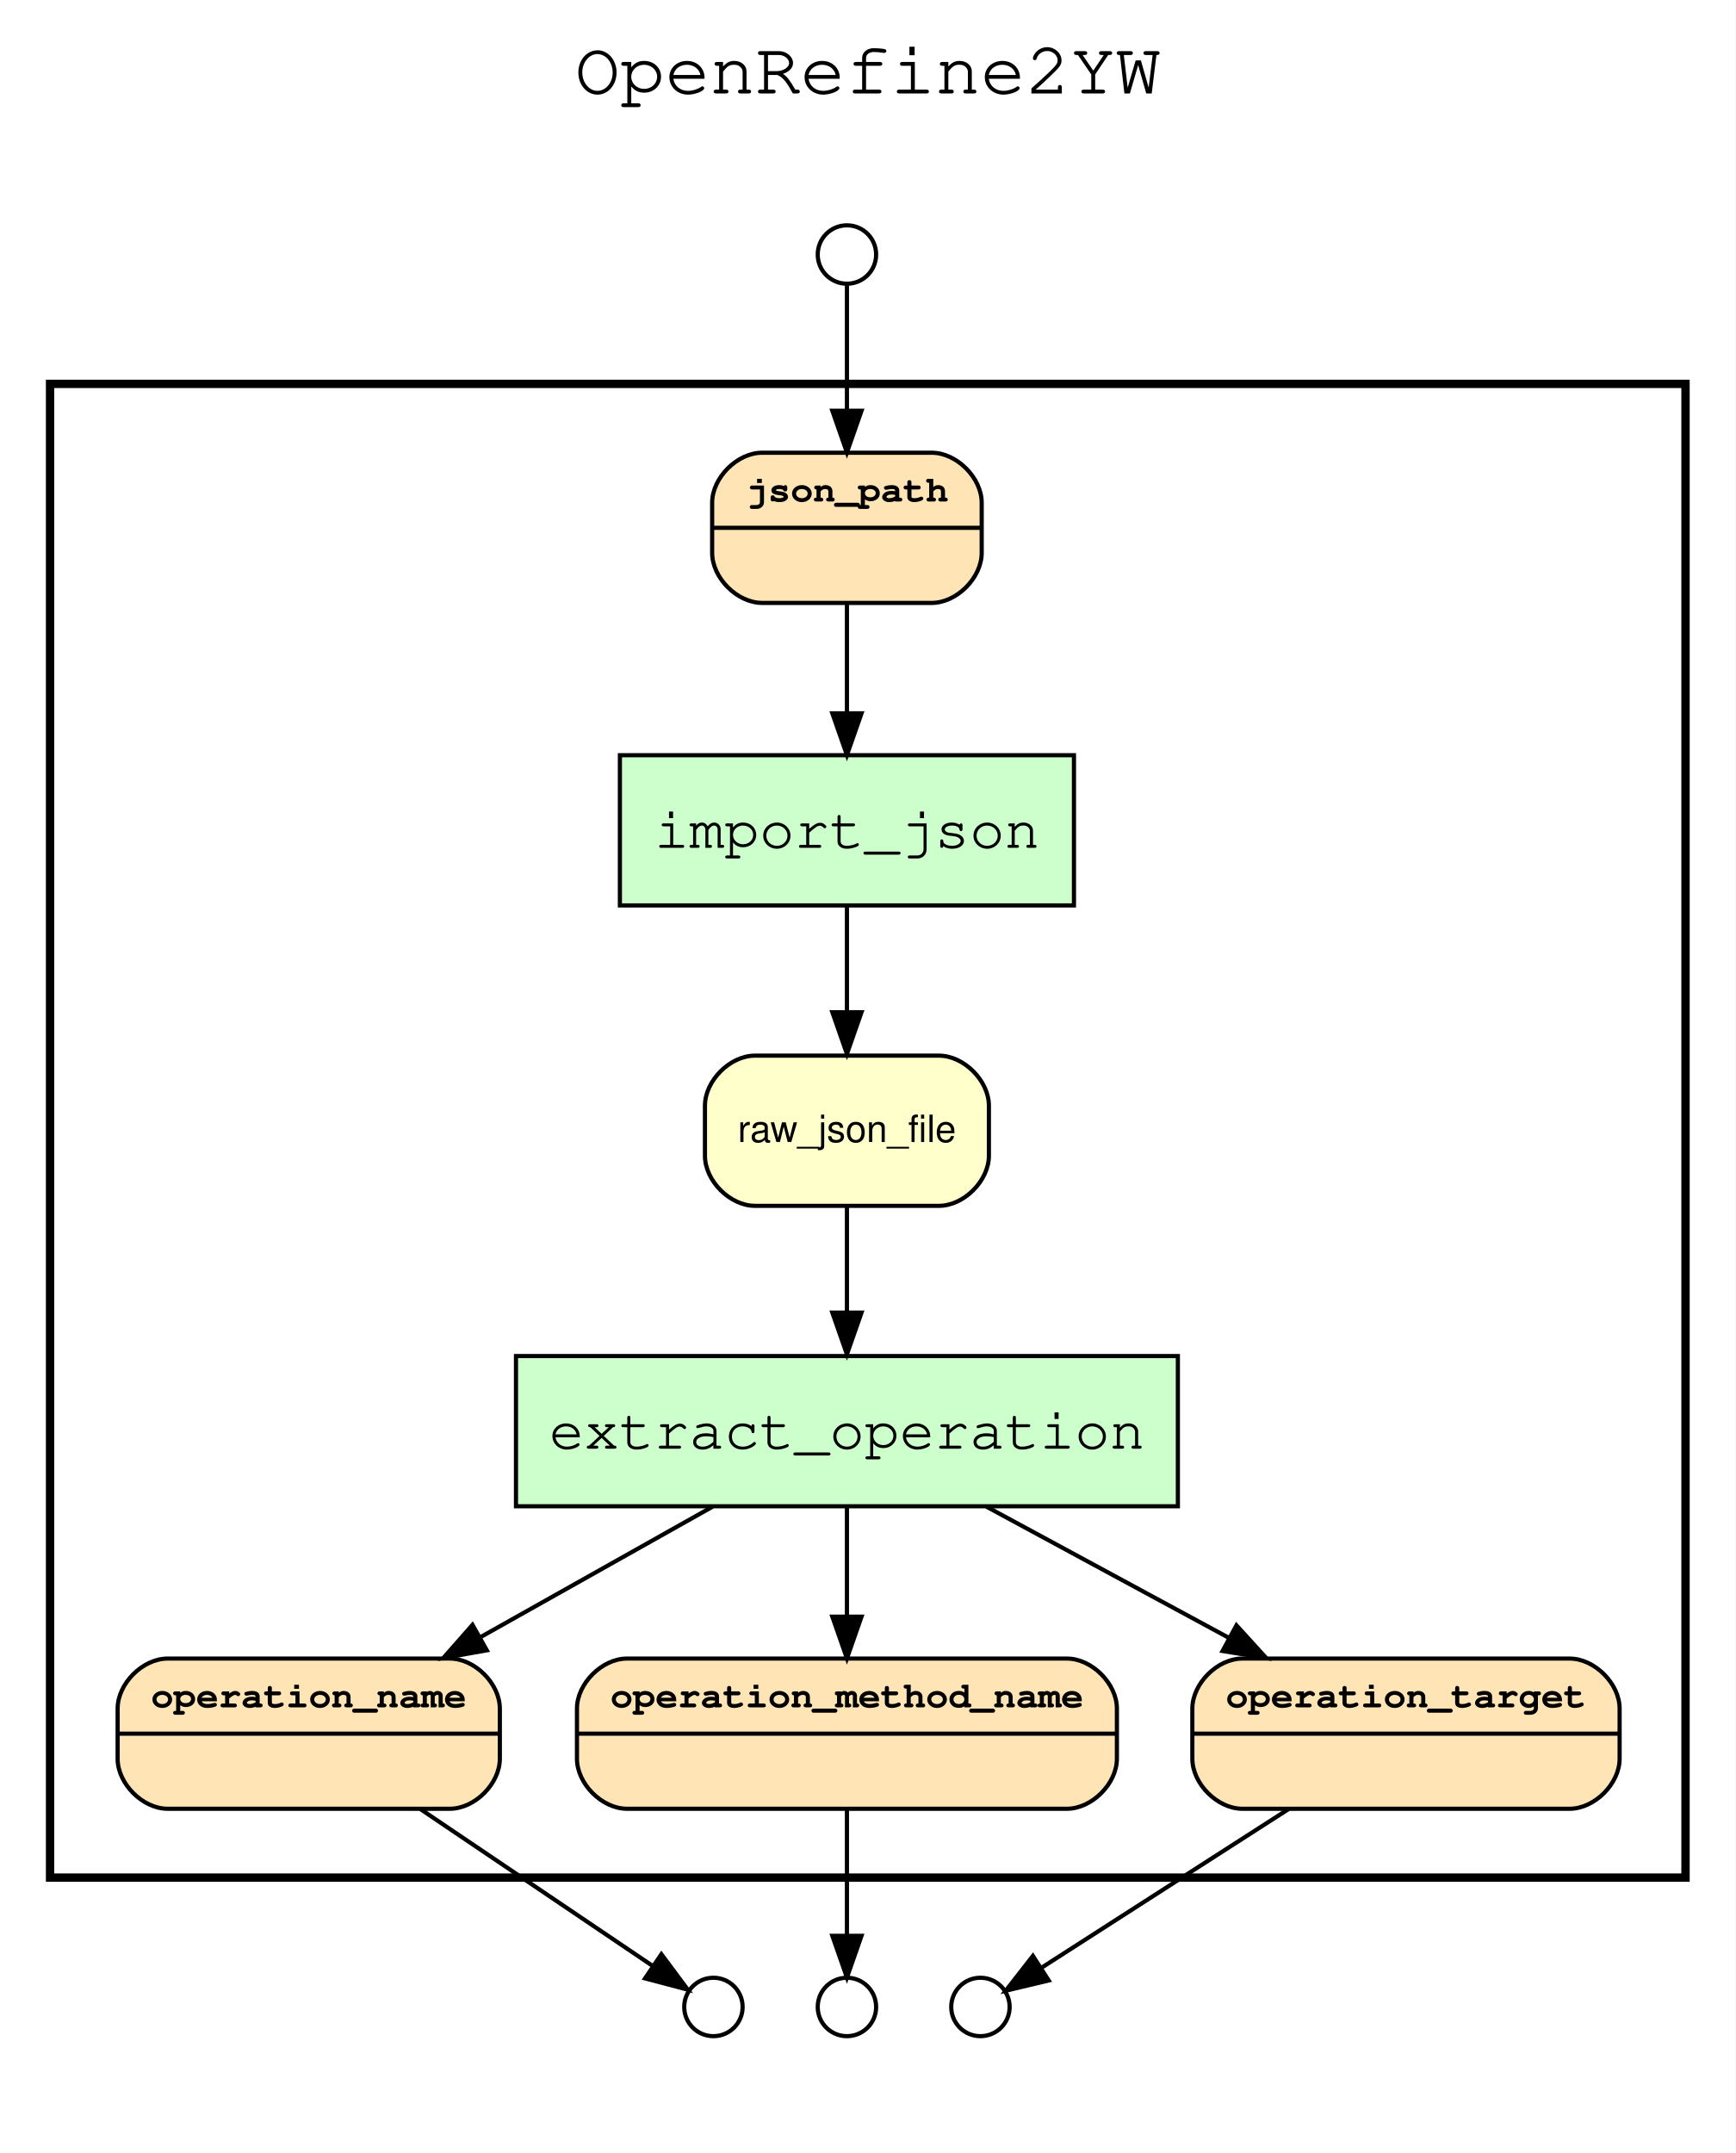
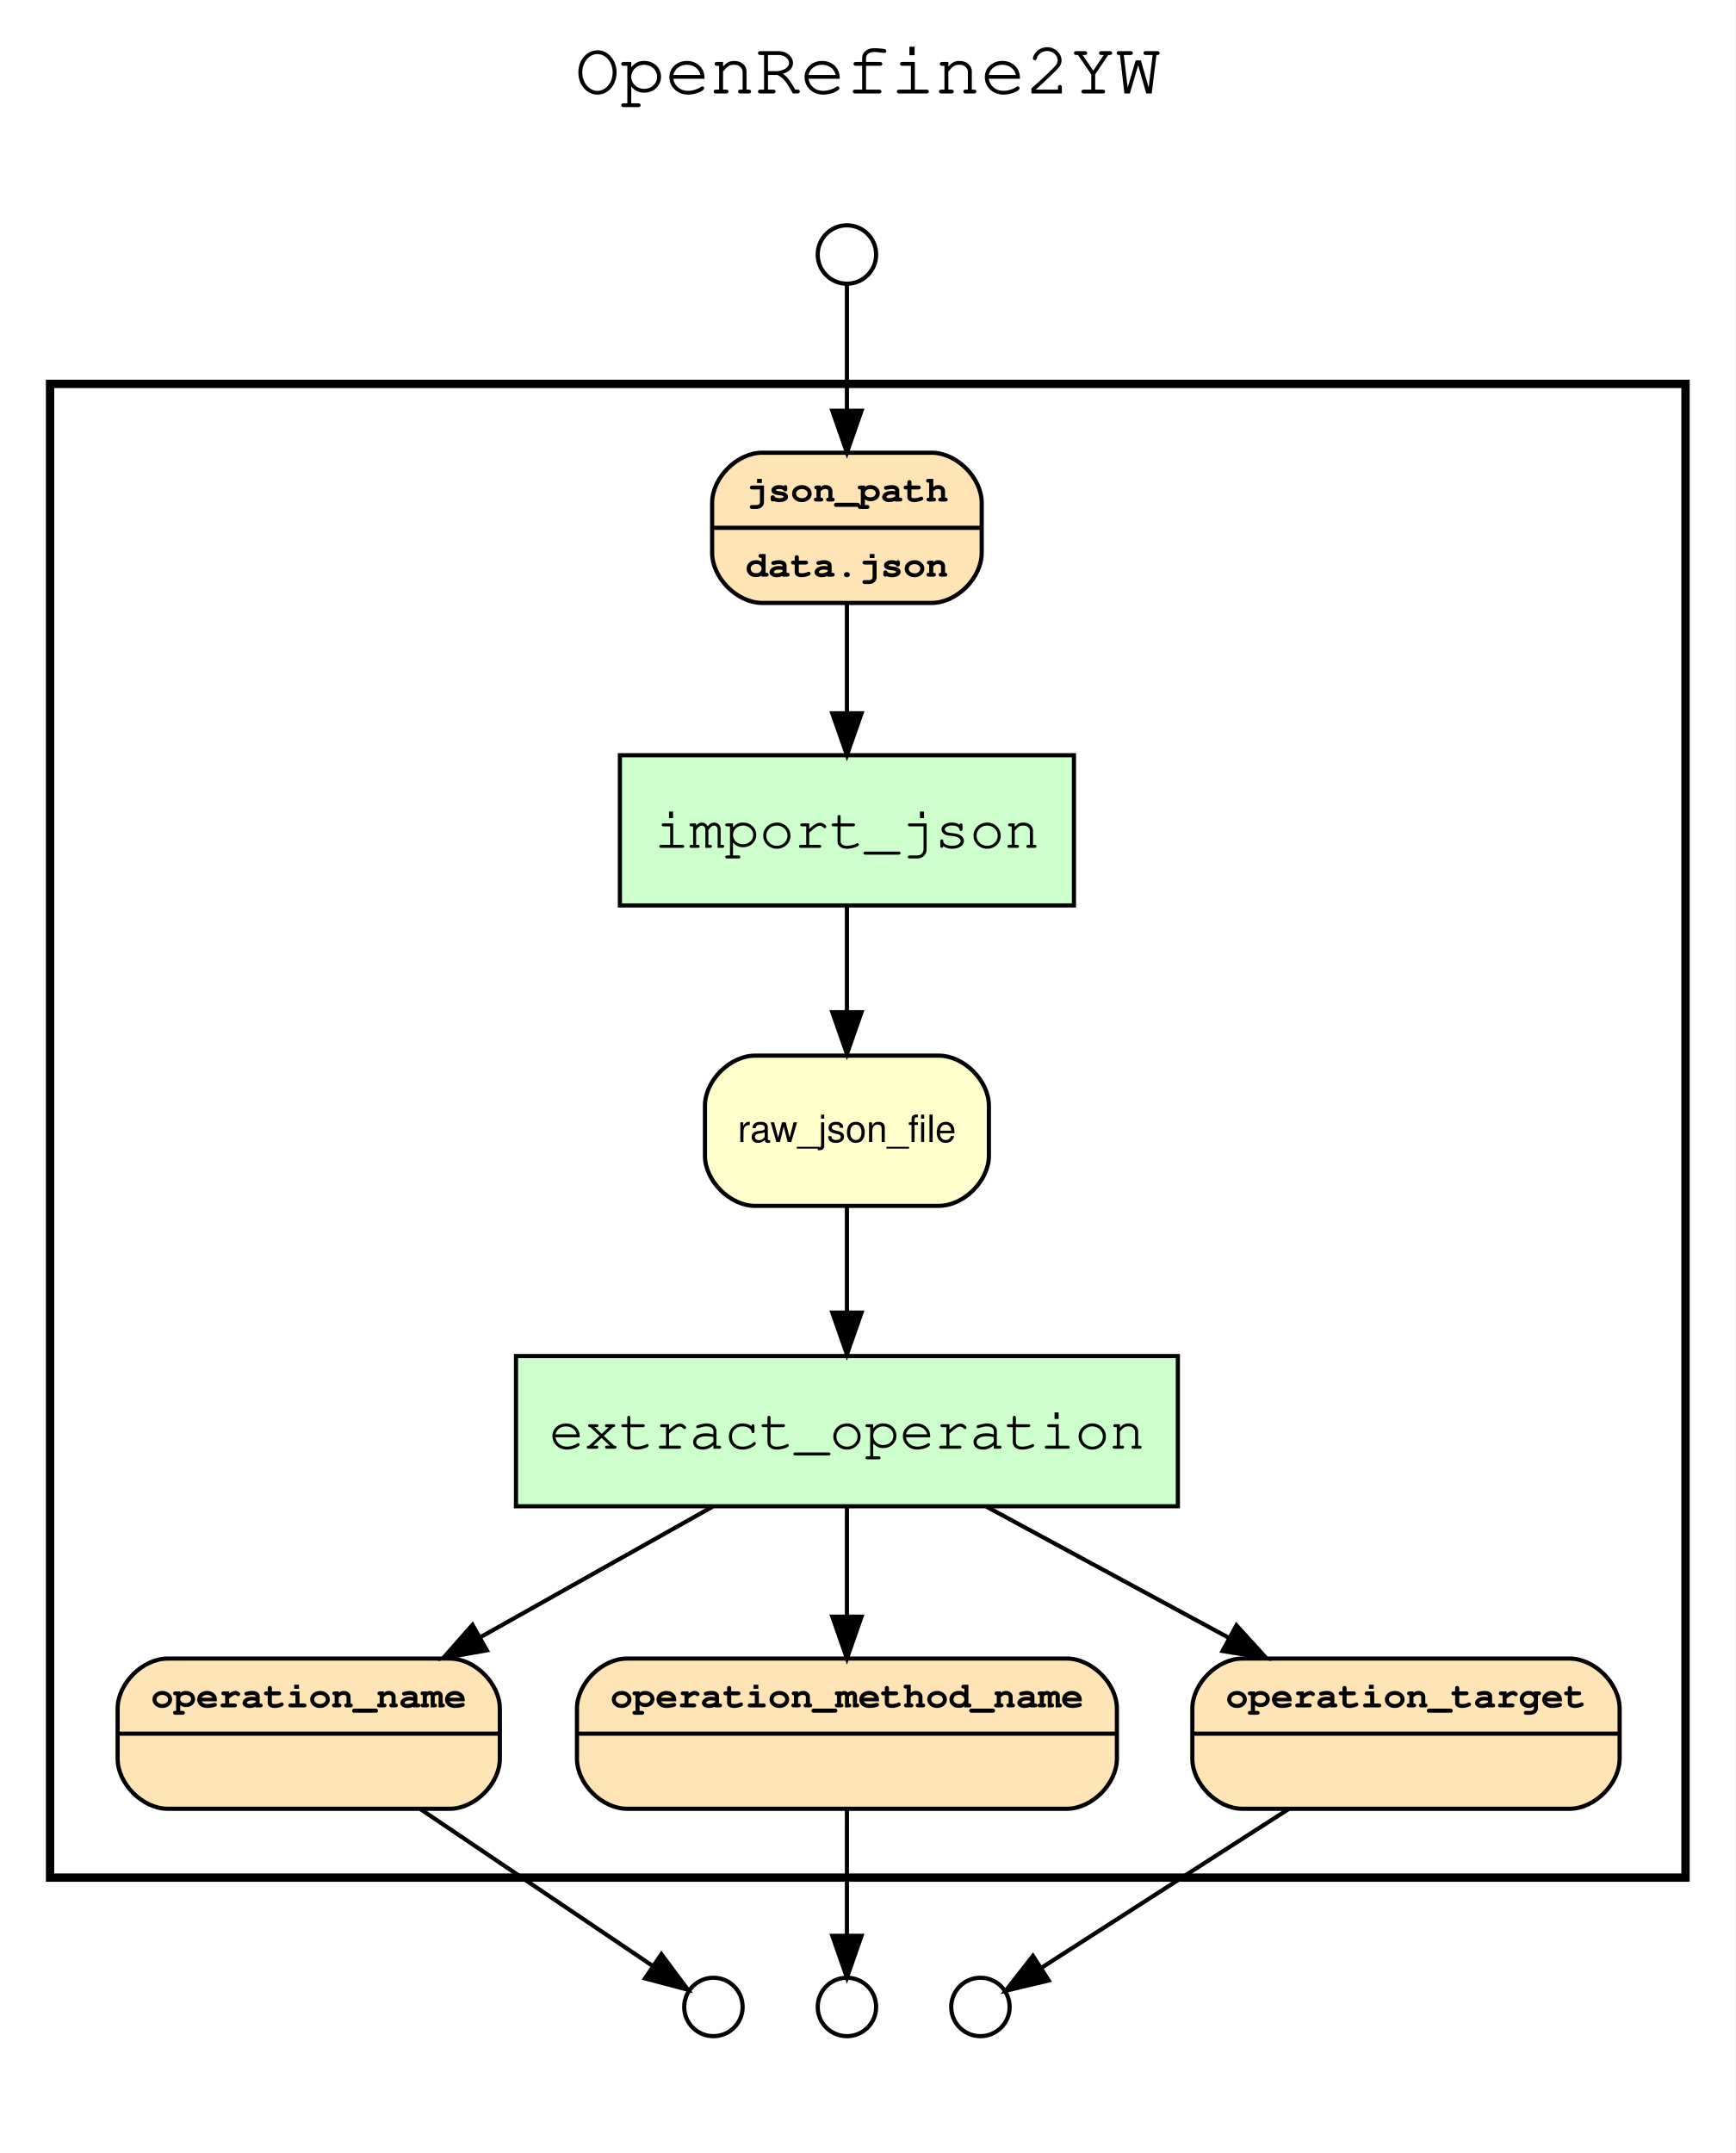
<svg xmlns="http://www.w3.org/2000/svg" width="416pt" height="516pt" viewBox="0.00 0.00 416.00 516.00">
  <g id="graph0" class="graph" transform="scale(1 1) rotate(0) translate(4 512)">
    <polygon fill="white" stroke="transparent" points="-4,4 -4,-512 412,-512 412,4 -4,4" />
    <text text-anchor="middle" x="204" y="-489.6" font-family="Courier,monospace" font-size="18.00">OpenRefine2YW</text>
    <g id="clust1" class="cluster">
      <polygon fill="none" stroke="black" stroke-width="2" points="8,-62 8,-420 400,-420 400,-62 8,-62" />
    </g>
    <g id="clust2" class="cluster">
      <polygon fill="none" stroke="white" stroke-width="2" points="16,-70 16,-412 392,-412 392,-70 16,-70" />
    </g>
    <g id="clust3" class="cluster">
      <polygon fill="none" stroke="white" stroke-width="2" points="176,-428 176,-474 222,-474 222,-428 176,-428" />
    </g>
    <g id="clust4" class="cluster">
      <polygon fill="none" stroke="white" stroke-width="2" points="184,-436 184,-466 214,-466 214,-436 184,-436" />
    </g>
    <g id="clust5" class="cluster">
      <polygon fill="none" stroke="white" stroke-width="2" points="144,-8 144,-54 254,-54 254,-8 144,-8" />
    </g>
    <g id="clust6" class="cluster">
      <polygon fill="none" stroke="white" stroke-width="2" points="152,-16 152,-46 246,-46 246,-16 152,-16" />
    </g>
    <g id="node1" class="node">
      <polygon fill="#ccffcc" stroke="black" points="253.416,-331 144.584,-331 144.584,-295 253.416,-295 253.416,-331" />
      <text text-anchor="middle" x="199" y="-308.8" font-family="Courier,monospace" font-size="14.00">import_json</text>
    </g>
    <g id="node4" class="node">
      <path fill="#ffffcc" stroke="black" d="M221.029,-259C221.029,-259 176.971,-259 176.971,-259 170.971,-259 164.971,-253 164.971,-247 164.971,-247 164.971,-235 164.971,-235 164.971,-229 170.971,-223 176.971,-223 176.971,-223 221.029,-223 221.029,-223 227.029,-223 233.029,-229 233.029,-235 233.029,-235 233.029,-247 233.029,-247 233.029,-253 227.029,-259 221.029,-259" />
      <text text-anchor="middle" x="199" y="-238.3" font-family="Helvetica,sans-Serif" font-size="9.00">raw_json_file</text>
    </g>
    <g id="edge3" class="edge">
      <path fill="none" stroke="black" d="M199,-294.831C199,-287.131 199,-277.974 199,-269.417" />
      <polygon fill="black" stroke="black" points="202.5,-269.413 199,-259.413 195.5,-269.413 202.5,-269.413" />
    </g>
    <g id="node2" class="node">
      <polygon fill="#ccffcc" stroke="black" points="278.323,-187 119.677,-187 119.677,-151 278.323,-151 278.323,-187" />
      <text text-anchor="middle" x="199" y="-164.8" font-family="Courier,monospace" font-size="14.00">extract_operation</text>
    </g>
    <g id="node5" class="node">
      <path fill="#ffe4b5" stroke="black" d="M36.194,-78.5C36.194,-78.5 103.806,-78.5 103.806,-78.5 109.806,-78.5 115.806,-84.5 115.806,-90.5 115.806,-90.5 115.806,-102.5 115.806,-102.5 115.806,-108.5 109.806,-114.5 103.806,-114.5 103.806,-114.5 36.194,-114.5 36.194,-114.5 30.194,-114.5 24.194,-108.5 24.194,-102.5 24.194,-102.5 24.194,-90.5 24.194,-90.5 24.194,-84.5 30.194,-78.5 36.194,-78.5" />
      <text text-anchor="middle" x="70" y="-102.8" font-family="Courier,monospace" font-weight="bold" font-size="9.00">operation_name</text>
      <polyline fill="none" stroke="black" points="24.194,-96.5 115.806,-96.5 " />
      <text text-anchor="middle" x="70" y="-84.8" font-family="Courier,monospace" font-weight="bold" font-size="9.00"> </text>
    </g>
    <g id="edge4" class="edge">
      <path fill="none" stroke="black" d="M166.781,-150.892C150.004,-141.463 129.301,-129.828 111.354,-119.742" />
      <polygon fill="black" stroke="black" points="112.688,-116.477 102.256,-114.628 109.258,-122.579 112.688,-116.477" />
    </g>
    <g id="node6" class="node">
      <path fill="#ffe4b5" stroke="black" d="M146.291,-78.5C146.291,-78.5 251.709,-78.5 251.709,-78.5 257.709,-78.5 263.709,-84.5 263.709,-90.5 263.709,-90.5 263.709,-102.5 263.709,-102.5 263.709,-108.5 257.709,-114.5 251.709,-114.5 251.709,-114.5 146.291,-114.5 146.291,-114.5 140.291,-114.5 134.291,-108.5 134.291,-102.5 134.291,-102.5 134.291,-90.5 134.291,-90.5 134.291,-84.5 140.291,-78.5 146.291,-78.5" />
      <text text-anchor="middle" x="199" y="-102.8" font-family="Courier,monospace" font-weight="bold" font-size="9.00">operation_method_name</text>
      <polyline fill="none" stroke="black" points="134.291,-96.5 263.709,-96.5 " />
      <text text-anchor="middle" x="199" y="-84.8" font-family="Courier,monospace" font-weight="bold" font-size="9.00"> </text>
    </g>
    <g id="edge5" class="edge">
      <path fill="none" stroke="black" d="M199,-150.705C199,-142.832 199,-133.447 199,-124.717" />
      <polygon fill="black" stroke="black" points="202.5,-124.538 199,-114.538 195.5,-124.538 202.5,-124.538" />
    </g>
    <g id="node7" class="node">
      <path fill="#ffe4b5" stroke="black" d="M293.793,-78.5C293.793,-78.5 372.207,-78.5 372.207,-78.5 378.207,-78.5 384.207,-84.5 384.207,-90.5 384.207,-90.5 384.207,-102.5 384.207,-102.5 384.207,-108.5 378.207,-114.5 372.207,-114.5 372.207,-114.5 293.793,-114.5 293.793,-114.5 287.793,-114.5 281.793,-108.5 281.793,-102.5 281.793,-102.5 281.793,-90.5 281.793,-90.5 281.793,-84.5 287.793,-78.5 293.793,-78.5" />
      <text text-anchor="middle" x="333" y="-102.8" font-family="Courier,monospace" font-weight="bold" font-size="9.00">operation_target</text>
      <polyline fill="none" stroke="black" points="281.793,-96.5 384.207,-96.5 " />
      <text text-anchor="middle" x="333" y="-84.8" font-family="Courier,monospace" font-weight="bold" font-size="9.00"> </text>
    </g>
    <g id="edge6" class="edge">
      <path fill="none" stroke="black" d="M232.468,-150.892C250.055,-141.377 271.796,-129.614 290.555,-119.464" />
      <polygon fill="black" stroke="black" points="292.364,-122.465 299.494,-114.628 289.033,-116.309 292.364,-122.465" />
    </g>
    <g id="node3" class="node">
      <path fill="#ffe4b5" stroke="black" d="M178.696,-367.5C178.696,-367.5 219.304,-367.5 219.304,-367.5 225.304,-367.5 231.304,-373.5 231.304,-379.5 231.304,-379.5 231.304,-391.5 231.304,-391.5 231.304,-397.5 225.304,-403.5 219.304,-403.5 219.304,-403.5 178.696,-403.5 178.696,-403.5 172.696,-403.5 166.696,-397.5 166.696,-391.5 166.696,-391.5 166.696,-379.5 166.696,-379.5 166.696,-373.5 172.696,-367.5 178.696,-367.5" />
      <text text-anchor="middle" x="199" y="-391.8" font-family="Courier,monospace" font-weight="bold" font-size="9.00">json_path</text>
      <polyline fill="none" stroke="black" points="166.696,-385.5 231.304,-385.5 " />
-       <text text-anchor="middle" x="199" y="-373.8" font-family="Courier,monospace" font-weight="bold" font-size="9.00"> </text>
+       <text text-anchor="start" x="174.696" y="-373.8" font-family="Courier,monospace" font-weight="bold" font-size="9.00">data.json</text>
    </g>
    <g id="edge1" class="edge">
      <path fill="none" stroke="black" d="M199,-367.205C199,-359.332 199,-349.947 199,-341.217" />
      <polygon fill="black" stroke="black" points="202.5,-341.038 199,-331.038 195.5,-341.038 202.5,-341.038" />
    </g>
    <g id="edge2" class="edge">
      <path fill="none" stroke="black" d="M199,-222.831C199,-215.131 199,-205.974 199,-197.417" />
      <polygon fill="black" stroke="black" points="202.5,-197.413 199,-187.413 195.5,-197.413 202.5,-197.413" />
    </g>
    <g id="node11" class="node">
      <ellipse fill="none" stroke="black" cx="167" cy="-31" rx="7" ry="7" />
    </g>
    <g id="edge10" class="edge">
      <path fill="none" stroke="black" d="M96.762,-78.428C114.795,-66.252 137.882,-50.662 152.561,-40.75" />
      <polygon fill="black" stroke="black" points="154.527,-43.645 160.856,-35.149 150.61,-37.844 154.527,-43.645" />
    </g>
    <g id="node10" class="node">
      <ellipse fill="none" stroke="black" cx="199" cy="-31" rx="7" ry="7" />
    </g>
    <g id="edge9" class="edge">
      <path fill="none" stroke="black" d="M199,-78.255C199,-68.886 199,-57.533 199,-48.303" />
      <polygon fill="black" stroke="black" points="202.5,-48.056 199,-38.056 195.5,-48.056 202.5,-48.056" />
    </g>
    <g id="node9" class="node">
      <ellipse fill="none" stroke="black" cx="231" cy="-31" rx="7" ry="7" />
    </g>
    <g id="edge8" class="edge">
      <path fill="none" stroke="black" d="M304.858,-78.428C285.703,-66.128 261.123,-50.344 245.713,-40.448" />
      <polygon fill="black" stroke="black" points="247.365,-37.35 237.06,-34.891 243.583,-43.24 247.365,-37.35" />
    </g>
    <g id="node8" class="node">
      <ellipse fill="none" stroke="black" cx="199" cy="-451" rx="7" ry="7" />
    </g>
    <g id="edge7" class="edge">
      <path fill="none" stroke="black" d="M199,-443.99C199,-436.738 199,-424.935 199,-413.824" />
      <polygon fill="black" stroke="black" points="202.5,-413.555 199,-403.555 195.5,-413.555 202.5,-413.555" />
    </g>
  </g>
</svg>
